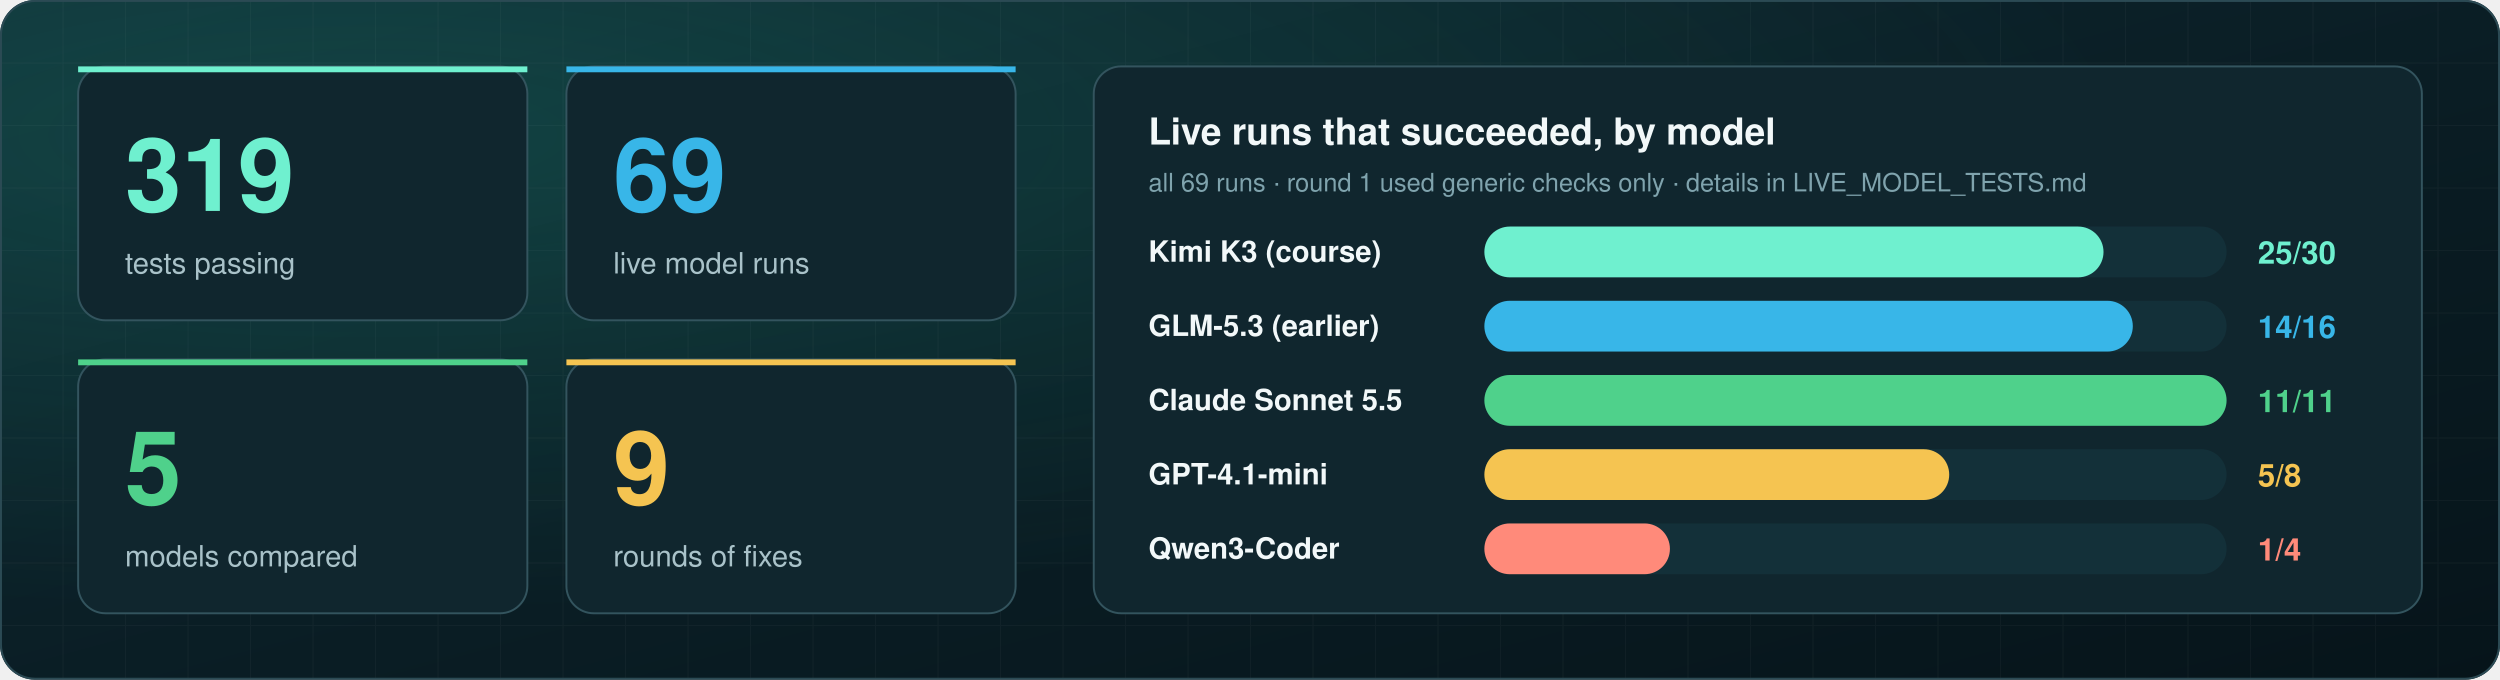
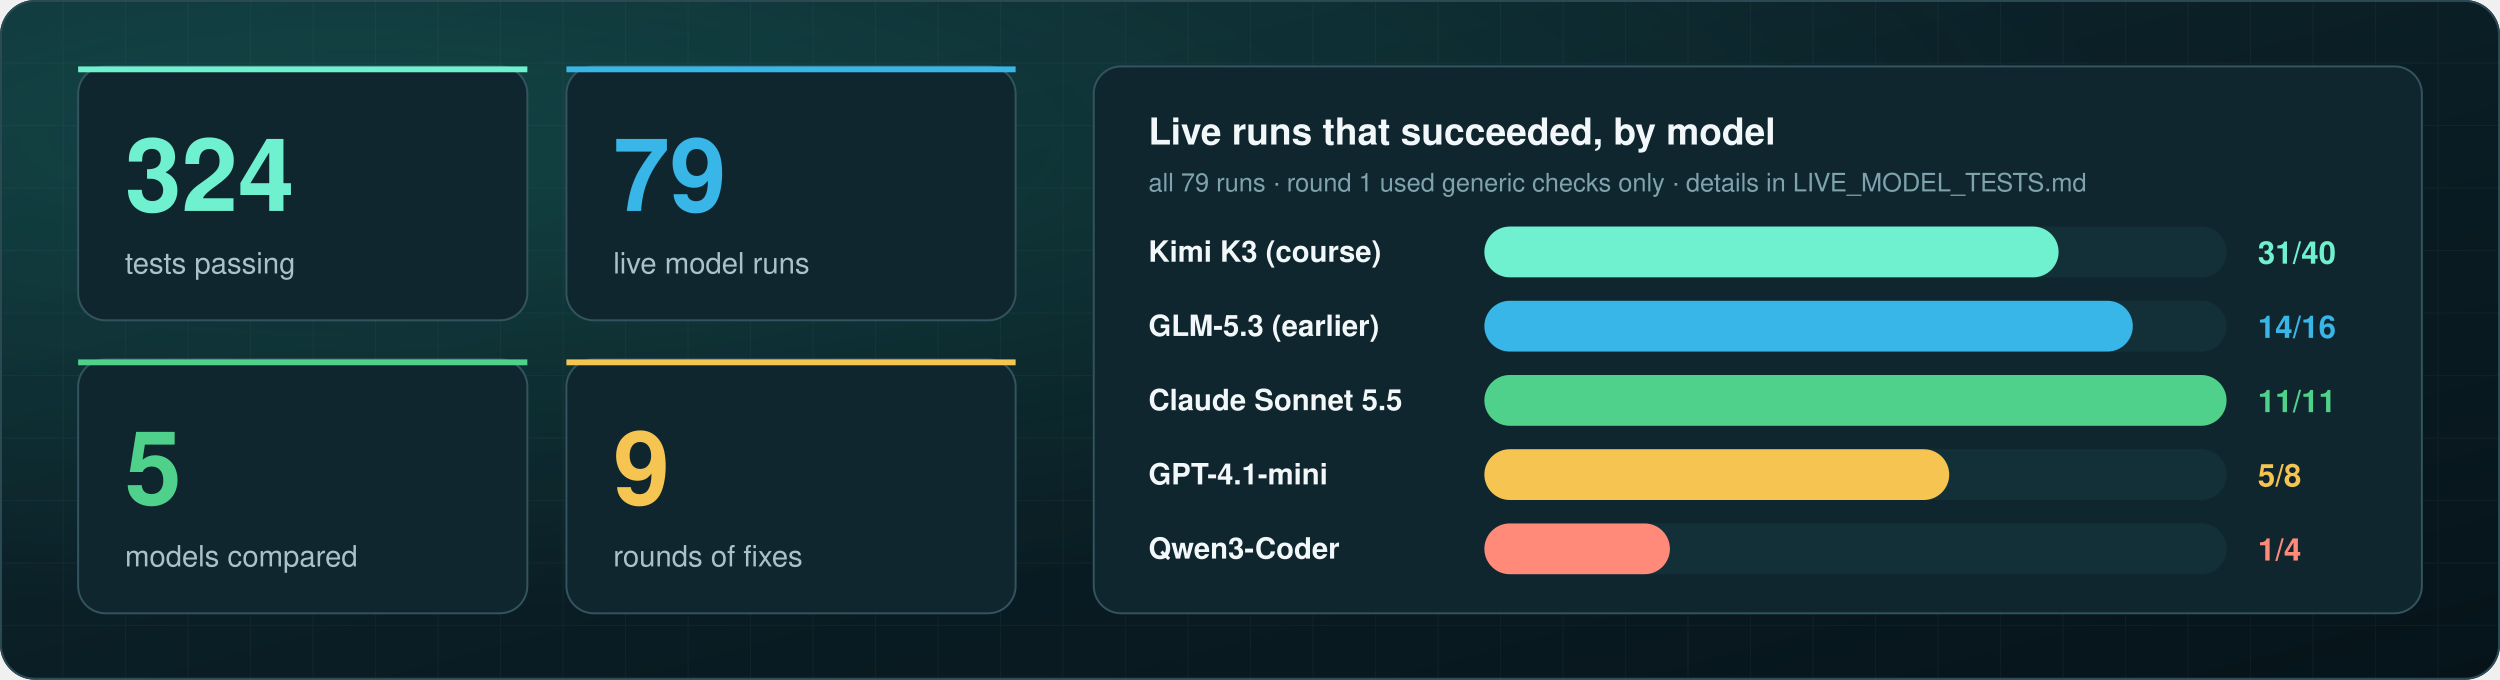
<svg xmlns="http://www.w3.org/2000/svg" width="1280" height="348" viewBox="0 0 1280 348" role="img" aria-labelledby="t d">
  <defs>
    <linearGradient id="bg" x1="0" y1="0" x2="1" y2="1">
      <stop offset="0" stop-color="#0f2a33" />
      <stop offset="0.55" stop-color="#0a1d24" />
      <stop offset="1" stop-color="#06141a" />
    </linearGradient>
    <radialGradient id="glow" cx="0.15" cy="0.2" r="0.7">
      <stop offset="0" stop-color="#2ad1a8" stop-opacity="0.17" />
      <stop offset="1" stop-color="#2ad1a8" stop-opacity="0" />
    </radialGradient>
    <linearGradient id="accent" x1="0" y1="0" x2="1" y2="0">
      <stop offset="0" stop-color="#6ff0cf" />
      <stop offset="1" stop-color="#38b6e8" />
    </linearGradient>
    <linearGradient id="sweep" x1="0" y1="0" x2="1" y2="0">
      <stop offset="0" stop-color="#6ff0cf" stop-opacity="0" />
      <stop offset="0.5" stop-color="#6ff0cf" stop-opacity="0.9" />
      <stop offset="1" stop-color="#38b6e8" stop-opacity="0" />
    </linearGradient>
    <pattern id="grid" width="32" height="32" patternUnits="userSpaceOnUse">
      <path d="M32 0H0V32" fill="none" stroke="#fff" stroke-opacity="0.035" />
    </pattern>
    <filter id="shadow" x="-10%" y="-10%" width="120%" height="140%">
      <feDropShadow dx="0" dy="10" stdDeviation="14" flood-color="#000" flood-opacity="0.45" />
    </filter>
    <filter id="soft" x="-50%" y="-50%" width="200%" height="200%">
      <feGaussianBlur stdDeviation="6" />
    </filter>
    <clipPath id="frame">
      <rect width="1280" height="348" rx="18" />
    </clipPath>
  </defs>
  <style>
  text { font-family: Segoe UI, -apple-system, BlinkMacSystemFont, Helvetica Neue, Helvetica, Arial, sans-serif; }
  .mono { font-family: SFMono-Regular, Menlo, Consolas, Liberation Mono, monospace; }
  .flow { stroke-dasharray: 6 10; animation: dash 1.1s linear infinite; }
  @keyframes dash { to { stroke-dashoffset: -32; } }
  .blink { animation: blink 1.1s steps(1) infinite; }
  @keyframes blink { 50% { opacity: 0; } }
  .pulse { transform-box: fill-box; transform-origin: center; animation: pulse 2.4s ease-in-out infinite; }
  @keyframes pulse { 0%,100% { opacity: .25; transform: scale(1); } 50% { opacity: .9; transform: scale(1.05); } }
  .sweep { animation: sweep 5s ease-in-out infinite; }
  @keyframes sweep { 0% { transform: translateX(-420px); } 100% { transform: translateX(1320px); } }
  .bar{transform-box:fill-box;transform-origin:left;animation:grow 2.2s cubic-bezier(.2,.8,.2,1) both;}
@keyframes grow{from{transform:scaleX(0)}to{transform:scaleX(1)}}
  @media (prefers-reduced-motion: reduce) { * { animation: none !important; } }
</style>
  <g clip-path="url(#frame)">
    <rect width="1280" height="348" fill="url(#bg)" />
    <rect width="1280" height="348" fill="url(#grid)" />
    <rect width="1280" height="348" fill="url(#glow)" />
    <rect x="40" y="34" width="230" height="130" rx="14" fill="#10262e" stroke="#33545e" />
    <rect x="40" y="34" width="230" height="3" fill="#6ff0cf" />
-     <text x="64" y="108" font-size="52" fill="#6ff0cf" font-weight="800" text-anchor="start">319</text>
+     <text x="64" y="108" font-size="52" fill="#6ff0cf" font-weight="800" text-anchor="start">324</text>
    <text x="64" y="140" font-size="15" fill="#a9c2c9" font-weight="400" text-anchor="start">tests passing</text>
    <rect x="290" y="34" width="230" height="130" rx="14" fill="#10262e" stroke="#33545e" />
    <rect x="290" y="34" width="230" height="3" fill="#38b6e8" />
-     <text x="314" y="108" font-size="52" fill="#38b6e8" font-weight="800" text-anchor="start">69</text>
+     <text x="314" y="108" font-size="52" fill="#38b6e8" font-weight="800" text-anchor="start">79</text>
    <text x="314" y="140" font-size="15" fill="#a9c2c9" font-weight="400" text-anchor="start">live model runs</text>
    <rect x="40" y="184" width="230" height="130" rx="14" fill="#10262e" stroke="#33545e" />
    <rect x="40" y="184" width="230" height="3" fill="#4fd18b" />
    <text x="64" y="258" font-size="52" fill="#4fd18b" font-weight="800" text-anchor="start">5</text>
    <text x="64" y="290" font-size="15" fill="#a9c2c9" font-weight="400" text-anchor="start">models compared</text>
    <rect x="290" y="184" width="230" height="130" rx="14" fill="#10262e" stroke="#33545e" />
    <rect x="290" y="184" width="230" height="3" fill="#f5c451" />
    <text x="314" y="258" font-size="52" fill="#f5c451" font-weight="800" text-anchor="start">9</text>
    <text x="314" y="290" font-size="15" fill="#a9c2c9" font-weight="400" text-anchor="start">rounds of fixes</text>
    <rect x="560" y="34" width="680" height="280" rx="14" fill="#10262e" stroke="#33545e" />
    <text x="588" y="74" font-size="19" fill="#f2f8f9" font-weight="700" text-anchor="start">Live runs that succeeded, by model</text>
-     <text x="588" y="98" font-size="13" fill="#7fa3ad" font-weight="400" text-anchor="start">all 69 runs · round 1 used generic checks only · details in LIVE_MODEL_TESTS.md</text>
+     <text x="588" y="98" font-size="13" fill="#7fa3ad" font-weight="400" text-anchor="start">all 79 runs · round 1 used generic checks only · details in LIVE_MODEL_TESTS.md</text>
    <text x="588" y="134" font-size="15" fill="#f2f8f9" font-weight="600" text-anchor="start">Kimi K3 (course)</text>
    <rect x="760" y="116" width="380" height="26" rx="13" fill="#133039" />
-     <rect x="760" y="116" width="317" height="26" rx="13" fill="#6ff0cf" class="bar" style="animation-delay:0.3s" />
-     <text x="1156" y="135" font-size="16" fill="#6ff0cf" font-weight="800" text-anchor="start">25/30</text>
+     <rect x="760" y="116" width="294" height="26" rx="13" fill="#6ff0cf" class="bar" style="animation-delay:0.3s" />
+     <text x="1156" y="135" font-size="16" fill="#6ff0cf" font-weight="800" text-anchor="start">31/40</text>
    <text x="588" y="172" font-size="15" fill="#f2f8f9" font-weight="600" text-anchor="start">GLM-5.3 (earlier)</text>
    <rect x="760" y="154" width="380" height="26" rx="13" fill="#133039" />
    <rect x="760" y="154" width="332" height="26" rx="13" fill="#38b6e8" class="bar" style="animation-delay:0.55s" />
    <text x="1156" y="173" font-size="16" fill="#38b6e8" font-weight="800" text-anchor="start">14/16</text>
    <text x="588" y="210" font-size="15" fill="#f2f8f9" font-weight="600" text-anchor="start">Claude Sonnet 5.5</text>
    <rect x="760" y="192" width="380" height="26" rx="13" fill="#133039" />
    <rect x="760" y="192" width="380" height="26" rx="13" fill="#4fd18b" class="bar" style="animation-delay:0.8s" />
    <text x="1156" y="211" font-size="16" fill="#4fd18b" font-weight="800" text-anchor="start">11/11</text>
    <text x="588" y="248" font-size="15" fill="#f2f8f9" font-weight="600" text-anchor="start">GPT-4.1-mini</text>
    <rect x="760" y="230" width="380" height="26" rx="13" fill="#133039" />
    <rect x="760" y="230" width="238" height="26" rx="13" fill="#f5c451" class="bar" style="animation-delay:1.05s" />
    <text x="1156" y="249" font-size="16" fill="#f5c451" font-weight="800" text-anchor="start">5/8</text>
    <text x="588" y="286" font-size="15" fill="#f2f8f9" font-weight="600" text-anchor="start">Qwen3-Coder</text>
    <rect x="760" y="268" width="380" height="26" rx="13" fill="#133039" />
    <rect x="760" y="268" width="95" height="26" rx="13" fill="#ff8a7a" class="bar" style="animation-delay:1.3s" />
    <text x="1156" y="287" font-size="16" fill="#ff8a7a" font-weight="800" text-anchor="start">1/4</text>
  </g>
  <rect x="0.5" y="0.5" width="1279" height="347" rx="17.5" fill="none" stroke="#2b4a54" />
</svg>
